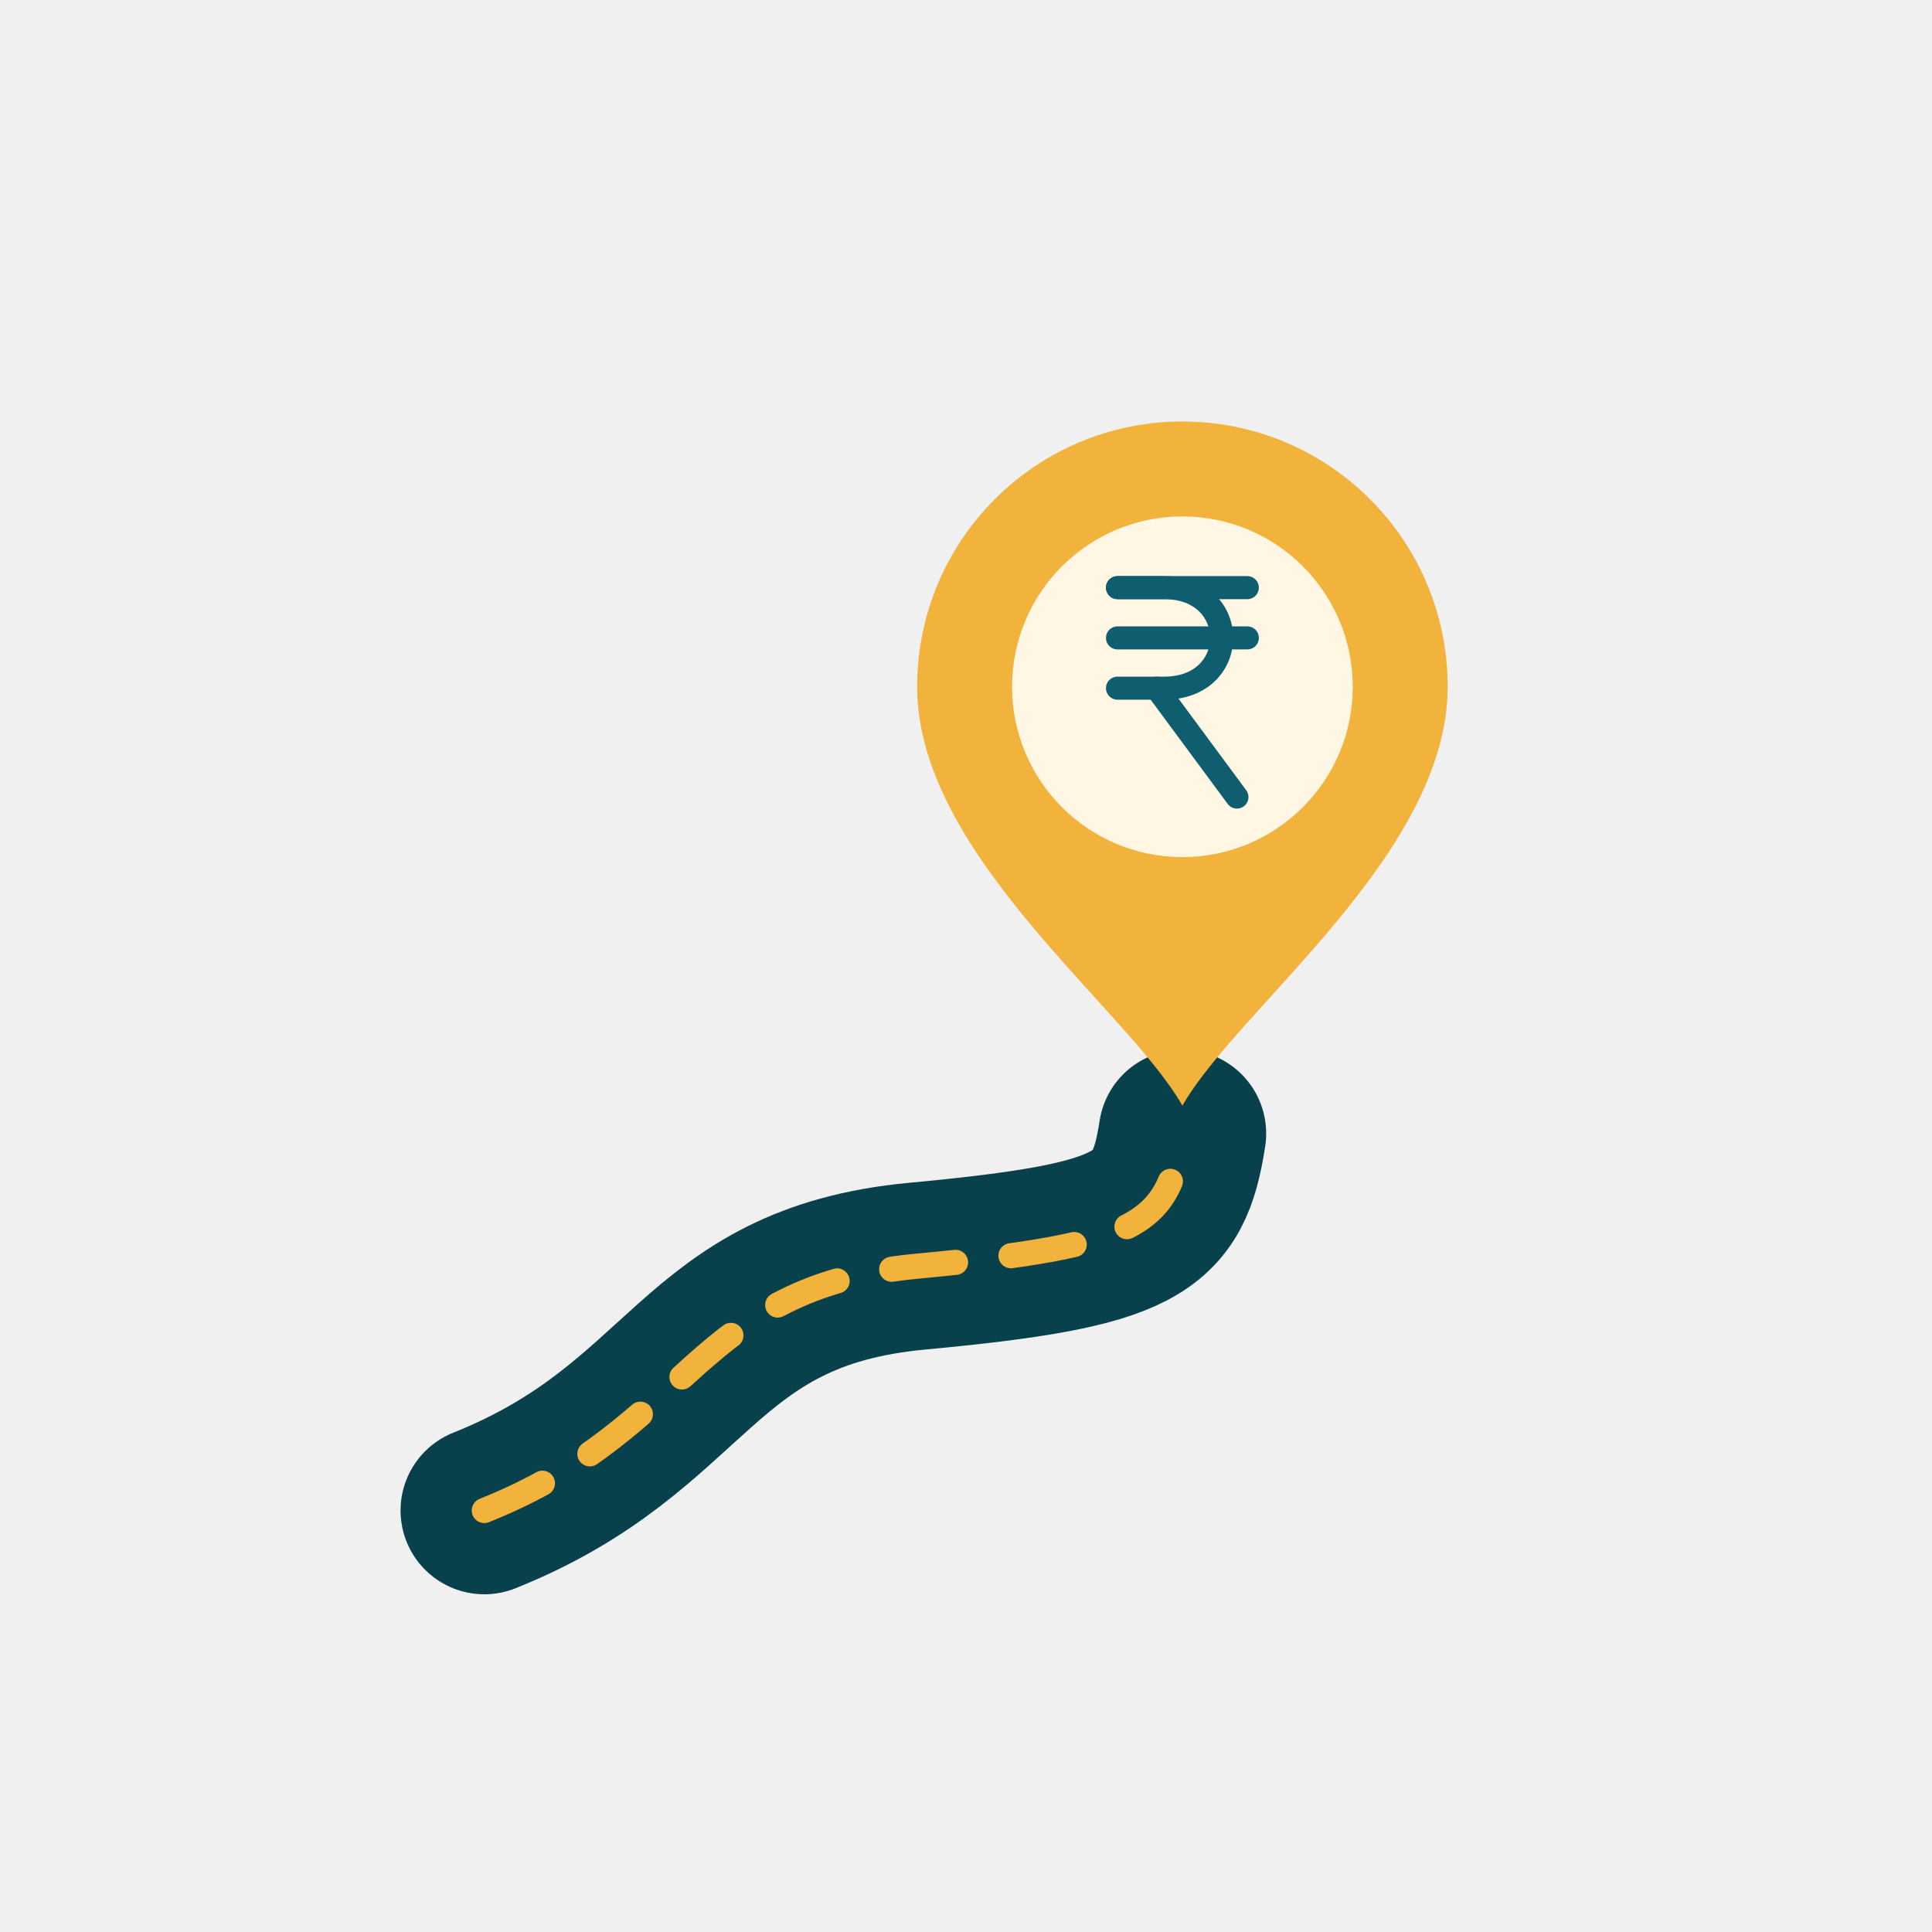
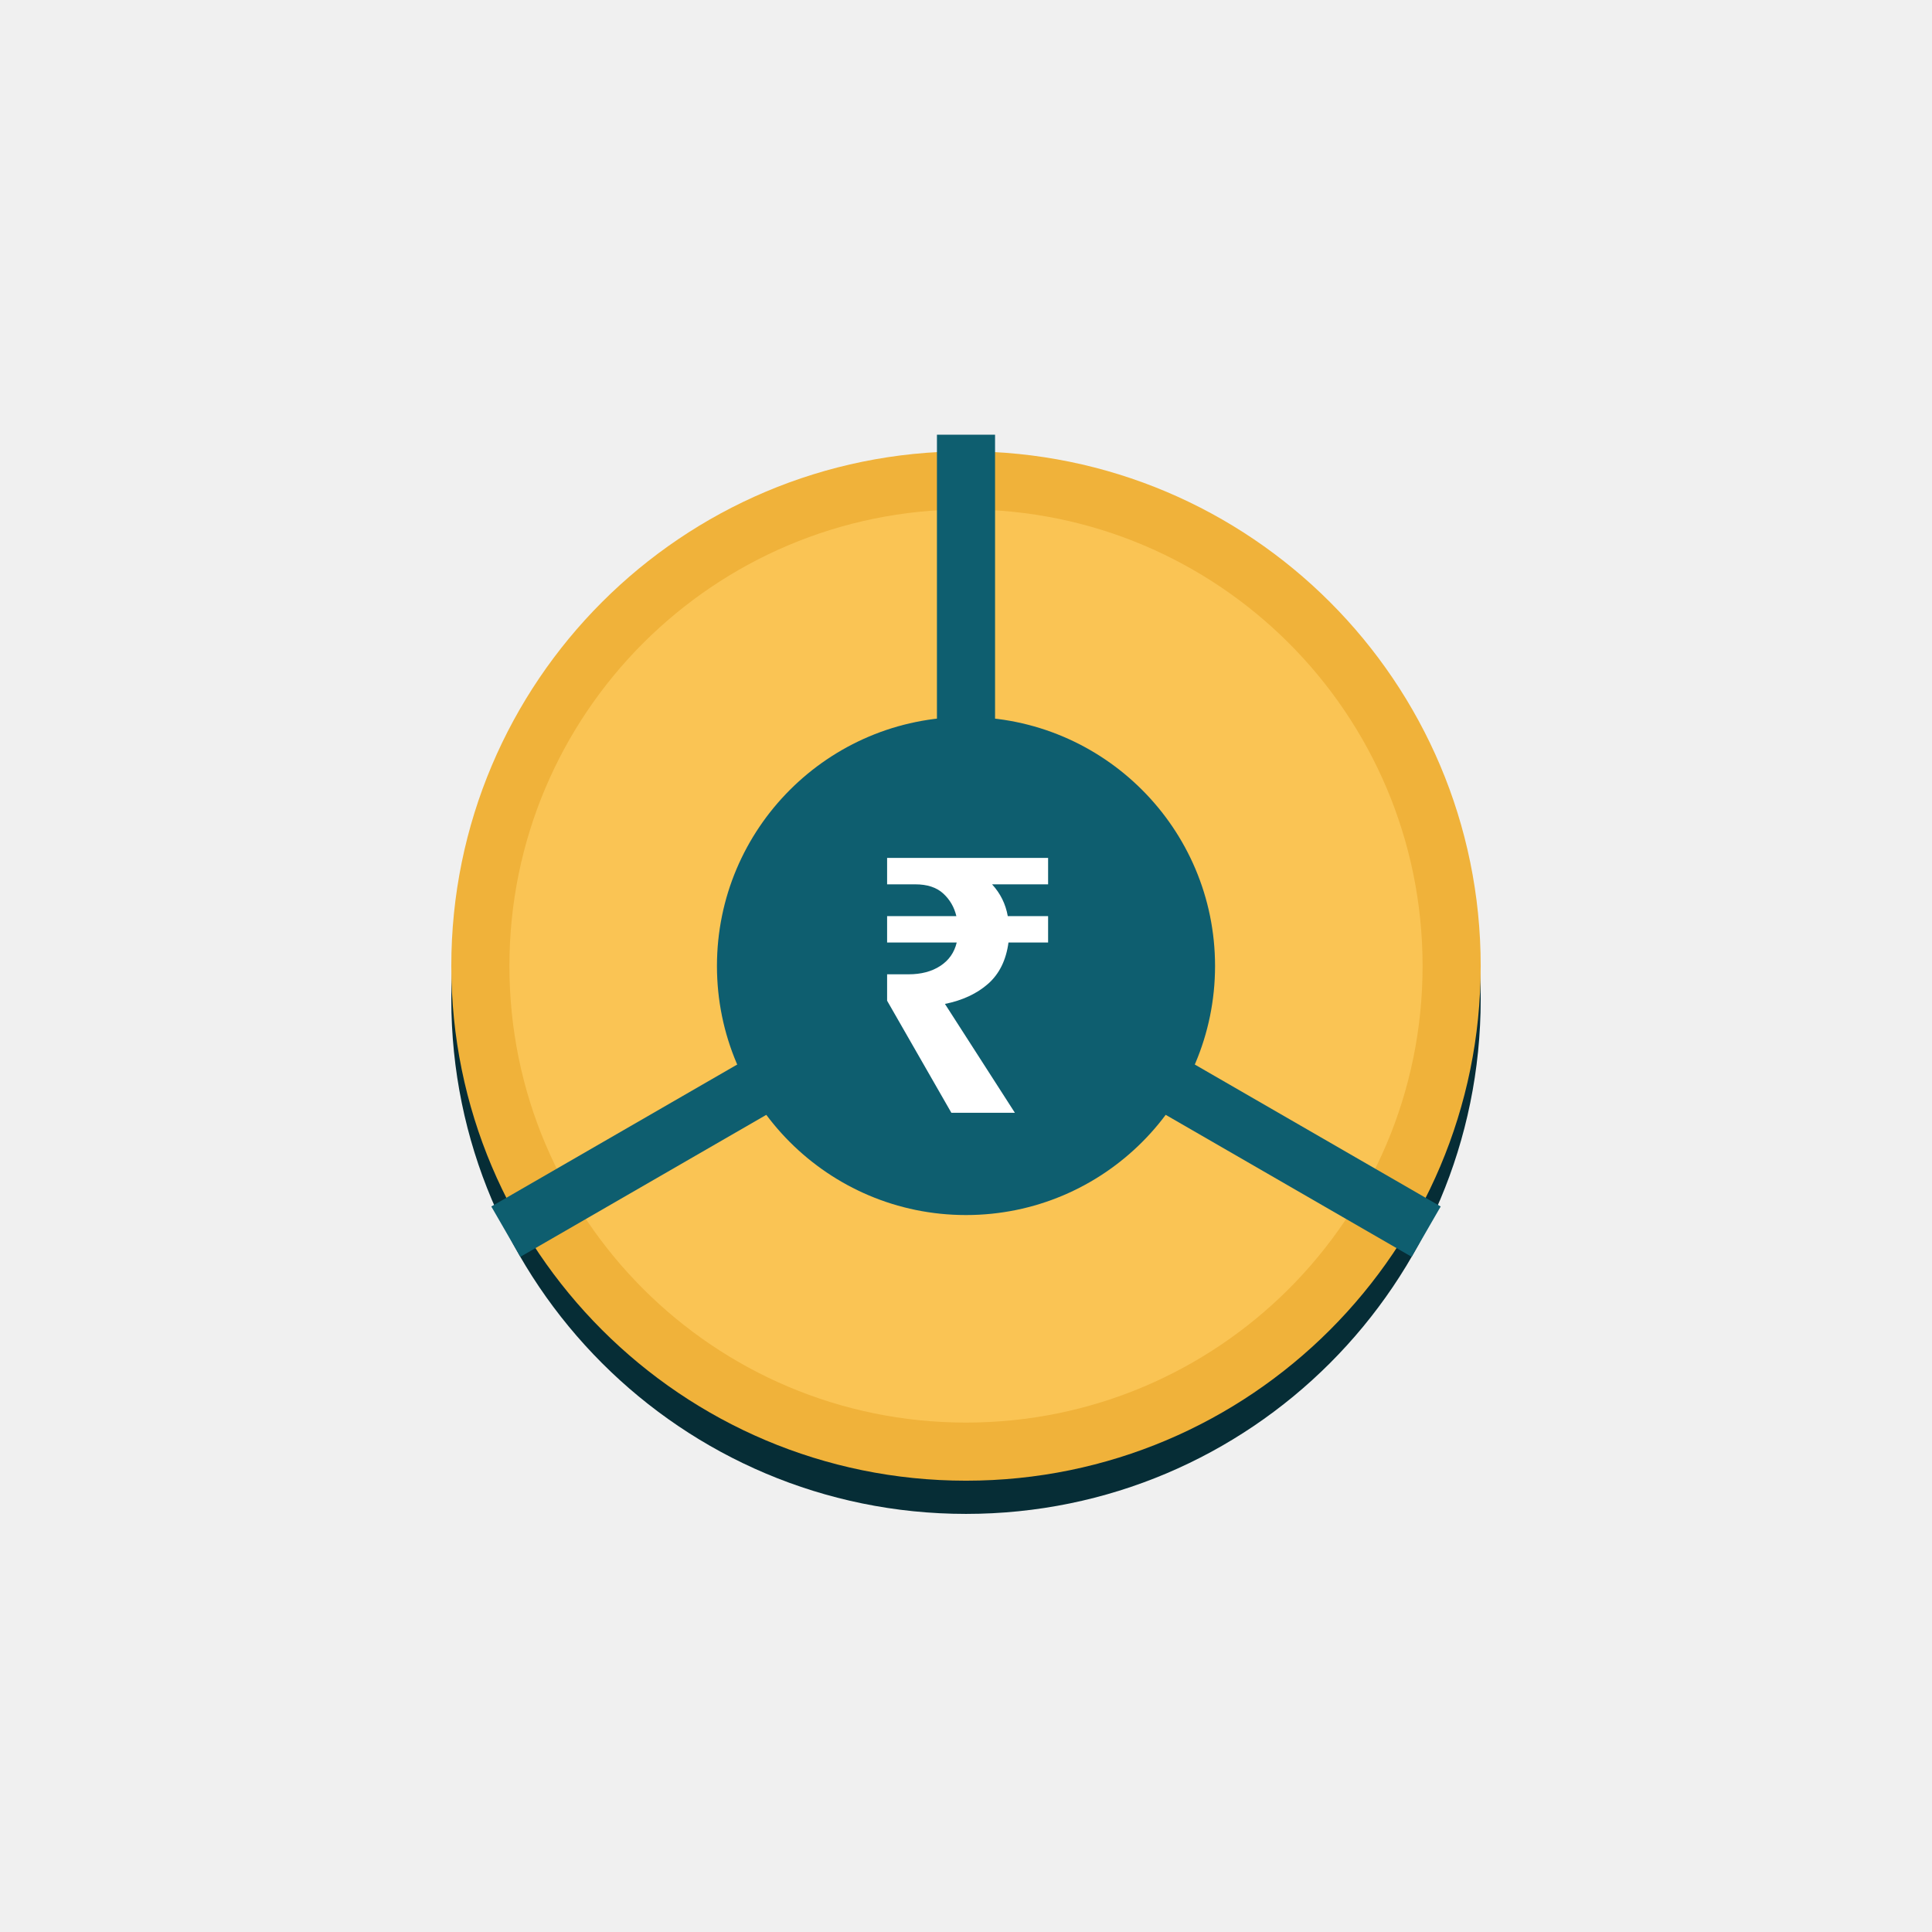
- <svg xmlns="http://www.w3.org/2000/svg" width="1024" height="1024" viewBox="0 0 1024 1024">
-   <g transform="translate(153.1 119.8) scale(0.74)">
-     <path d="M140 920 C290 860 290 760 450 745 S630 715 640 650" fill="none" stroke="#08404C" stroke-width="120" stroke-linecap="round" />
-     <path d="M140 920 C290 860 290 760 450 745 S630 715 640 650" fill="none" stroke="#F2B33D" stroke-width="18" stroke-linecap="round" stroke-dasharray="46 40" />
-     <path d="M640 630 C600 560 450 450 450 330 A190 190 0 1 1 830 330 C830 450 680 560 640 630 Z" fill="#F2B33D" />
-     <circle cx="640" cy="330" r="122" fill="#FFF6E3" />
-     <g fill="none" stroke="#0E5E6F" stroke-width="16.5" stroke-linecap="round" stroke-linejoin="round">
-       <path d="M593.5 259.0 H686.5" />
-       <path d="M593.5 295.0 H686.5" />
-       <path d="M593.5 259.0 H626.98 C681.85 259.0 681.85 331.0 626.98 331.0 H593.5" />
-       <path d="M621.4 331.0 L679.06 409.0" />
-     </g>
-   </g>
+ <svg xmlns="http://www.w3.org/2000/svg" viewBox="0 0 1024 1024" width="1024" height="1024">
+   <circle cx="512" cy="529.6" r="272.8" fill="#062D36" />
+   <circle cx="512" cy="512" r="272.8" fill="#F0B23A" />
+   <circle cx="512" cy="512" r="242.0" fill="#FAC454" />
+   <line x1="512" y1="512" x2="512.0" y2="230.4" stroke="#0E5E6F" stroke-width="30.8" />
+   <line x1="512" y1="512" x2="755.9" y2="652.8" stroke="#0E5E6F" stroke-width="30.8" />
+   <line x1="512" y1="512" x2="268.1" y2="652.8" stroke="#0E5E6F" stroke-width="30.8" />
+   <circle cx="512" cy="512" r="132.0" fill="#0E5E6F" />
+   <text x="512" y="516.4" font-family="Figtree" font-weight="800" font-size="189.2" fill="#FFFFFF" text-anchor="middle" dominant-baseline="central">₹</text>
</svg>
